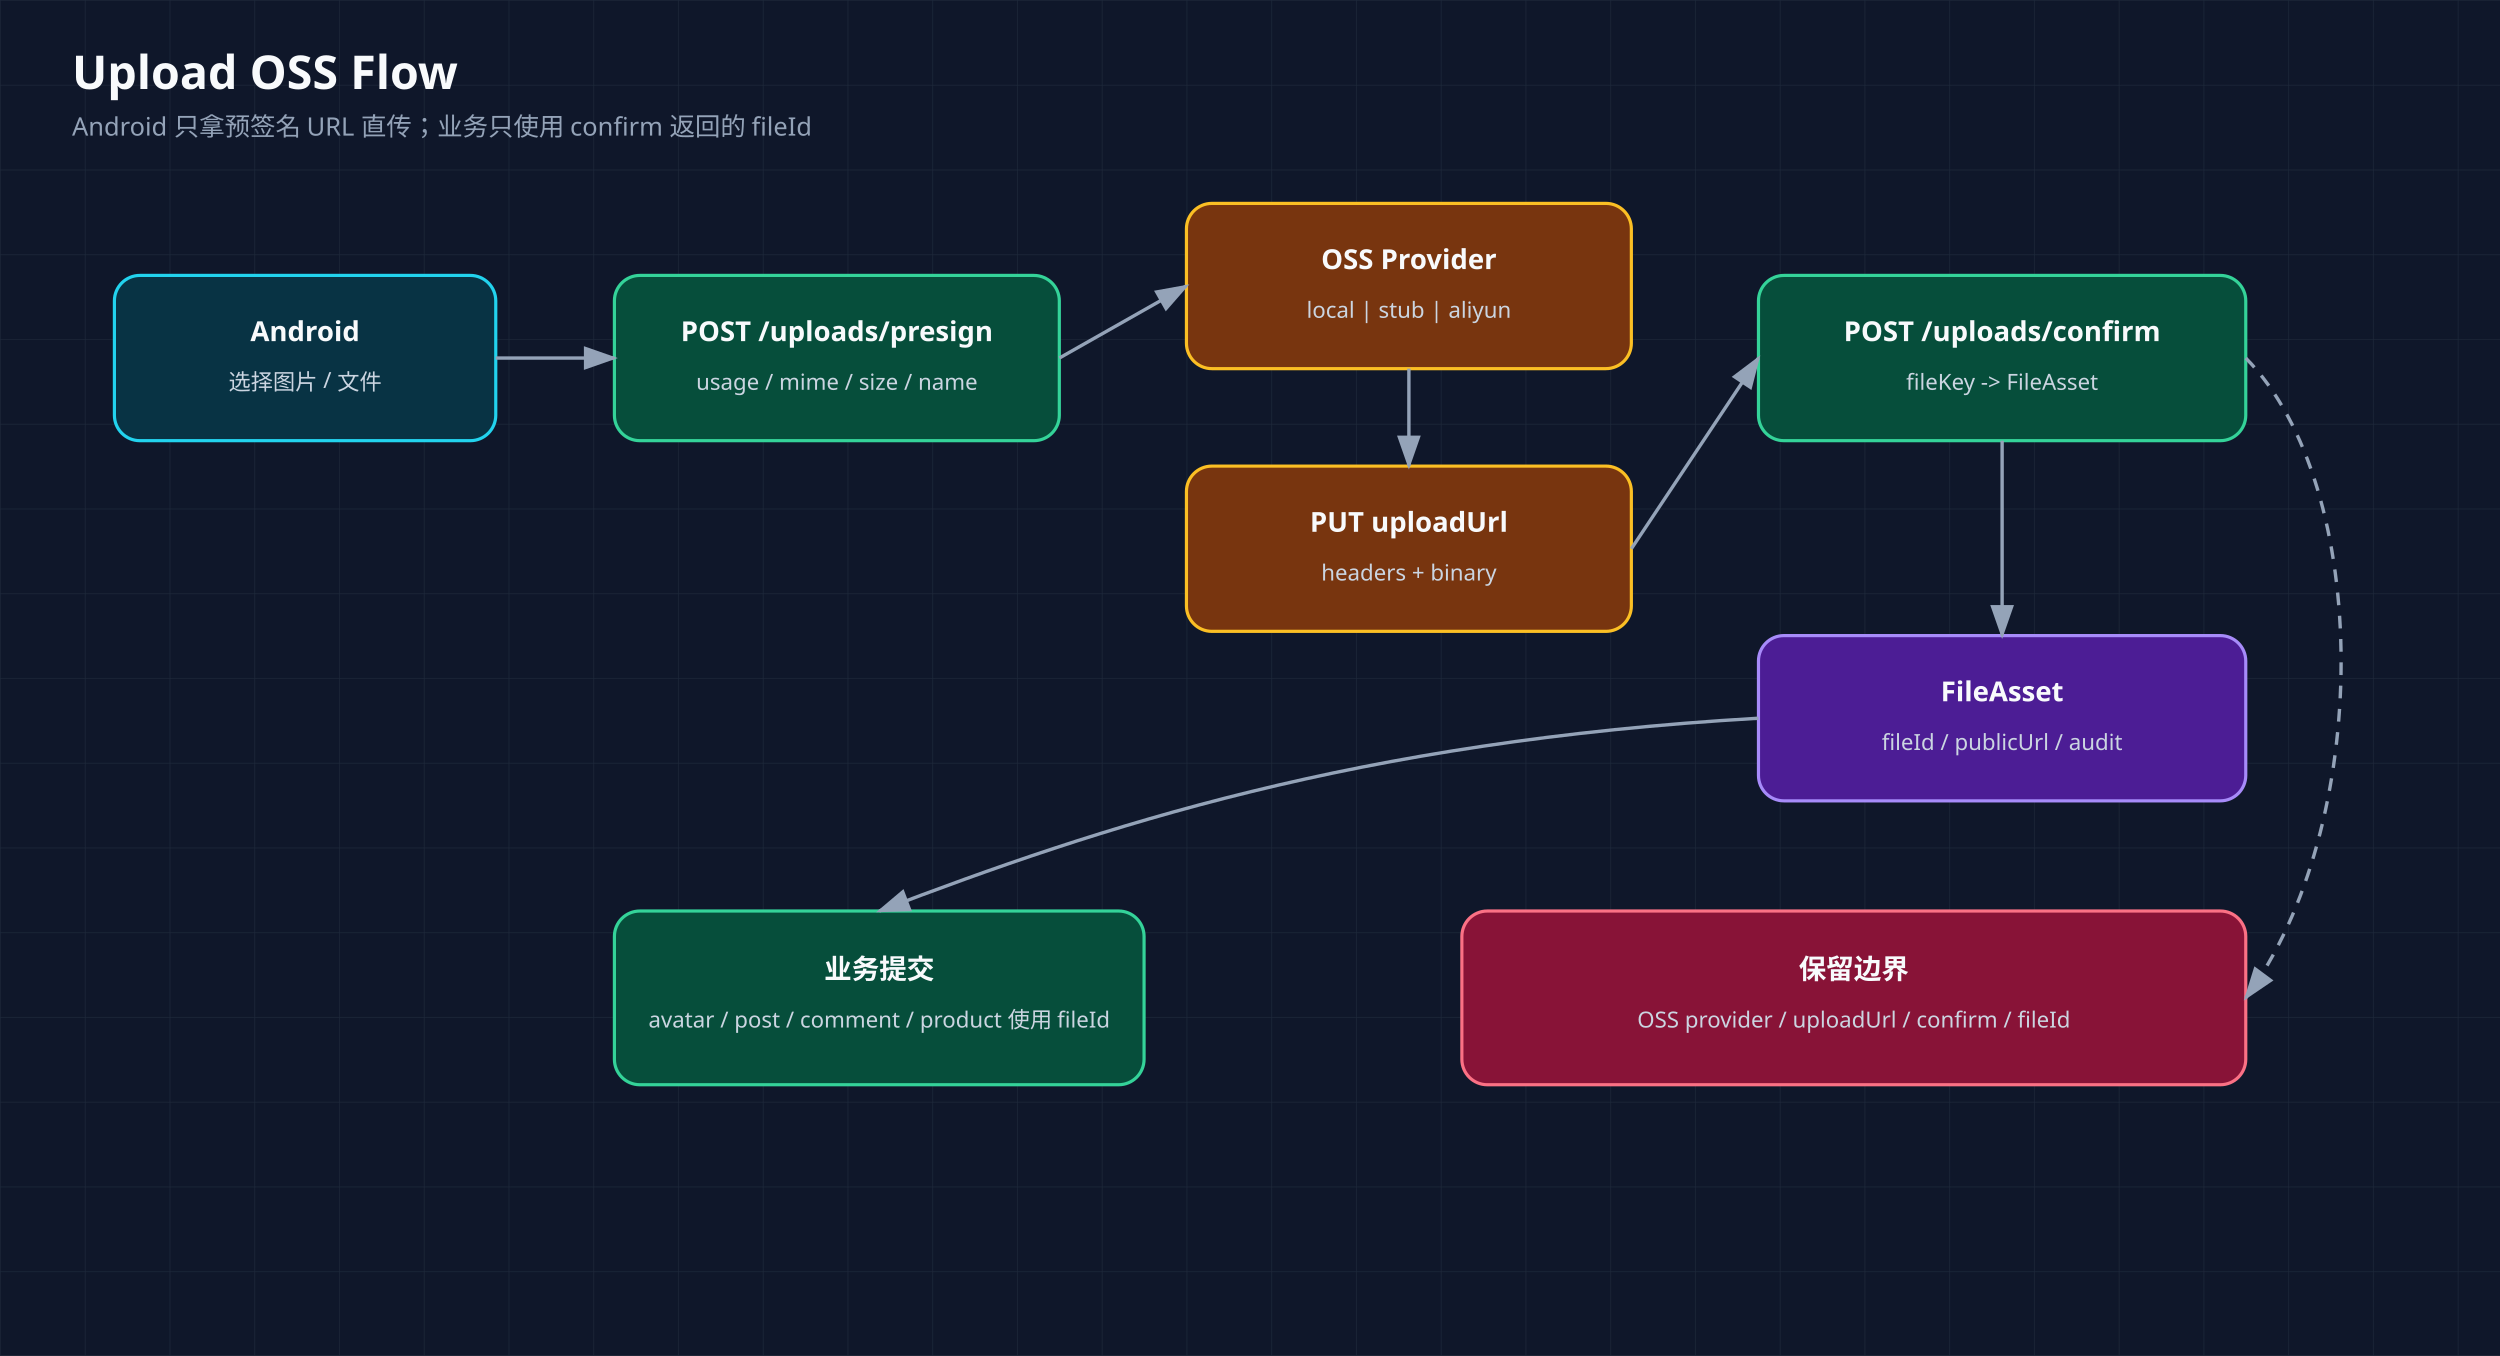
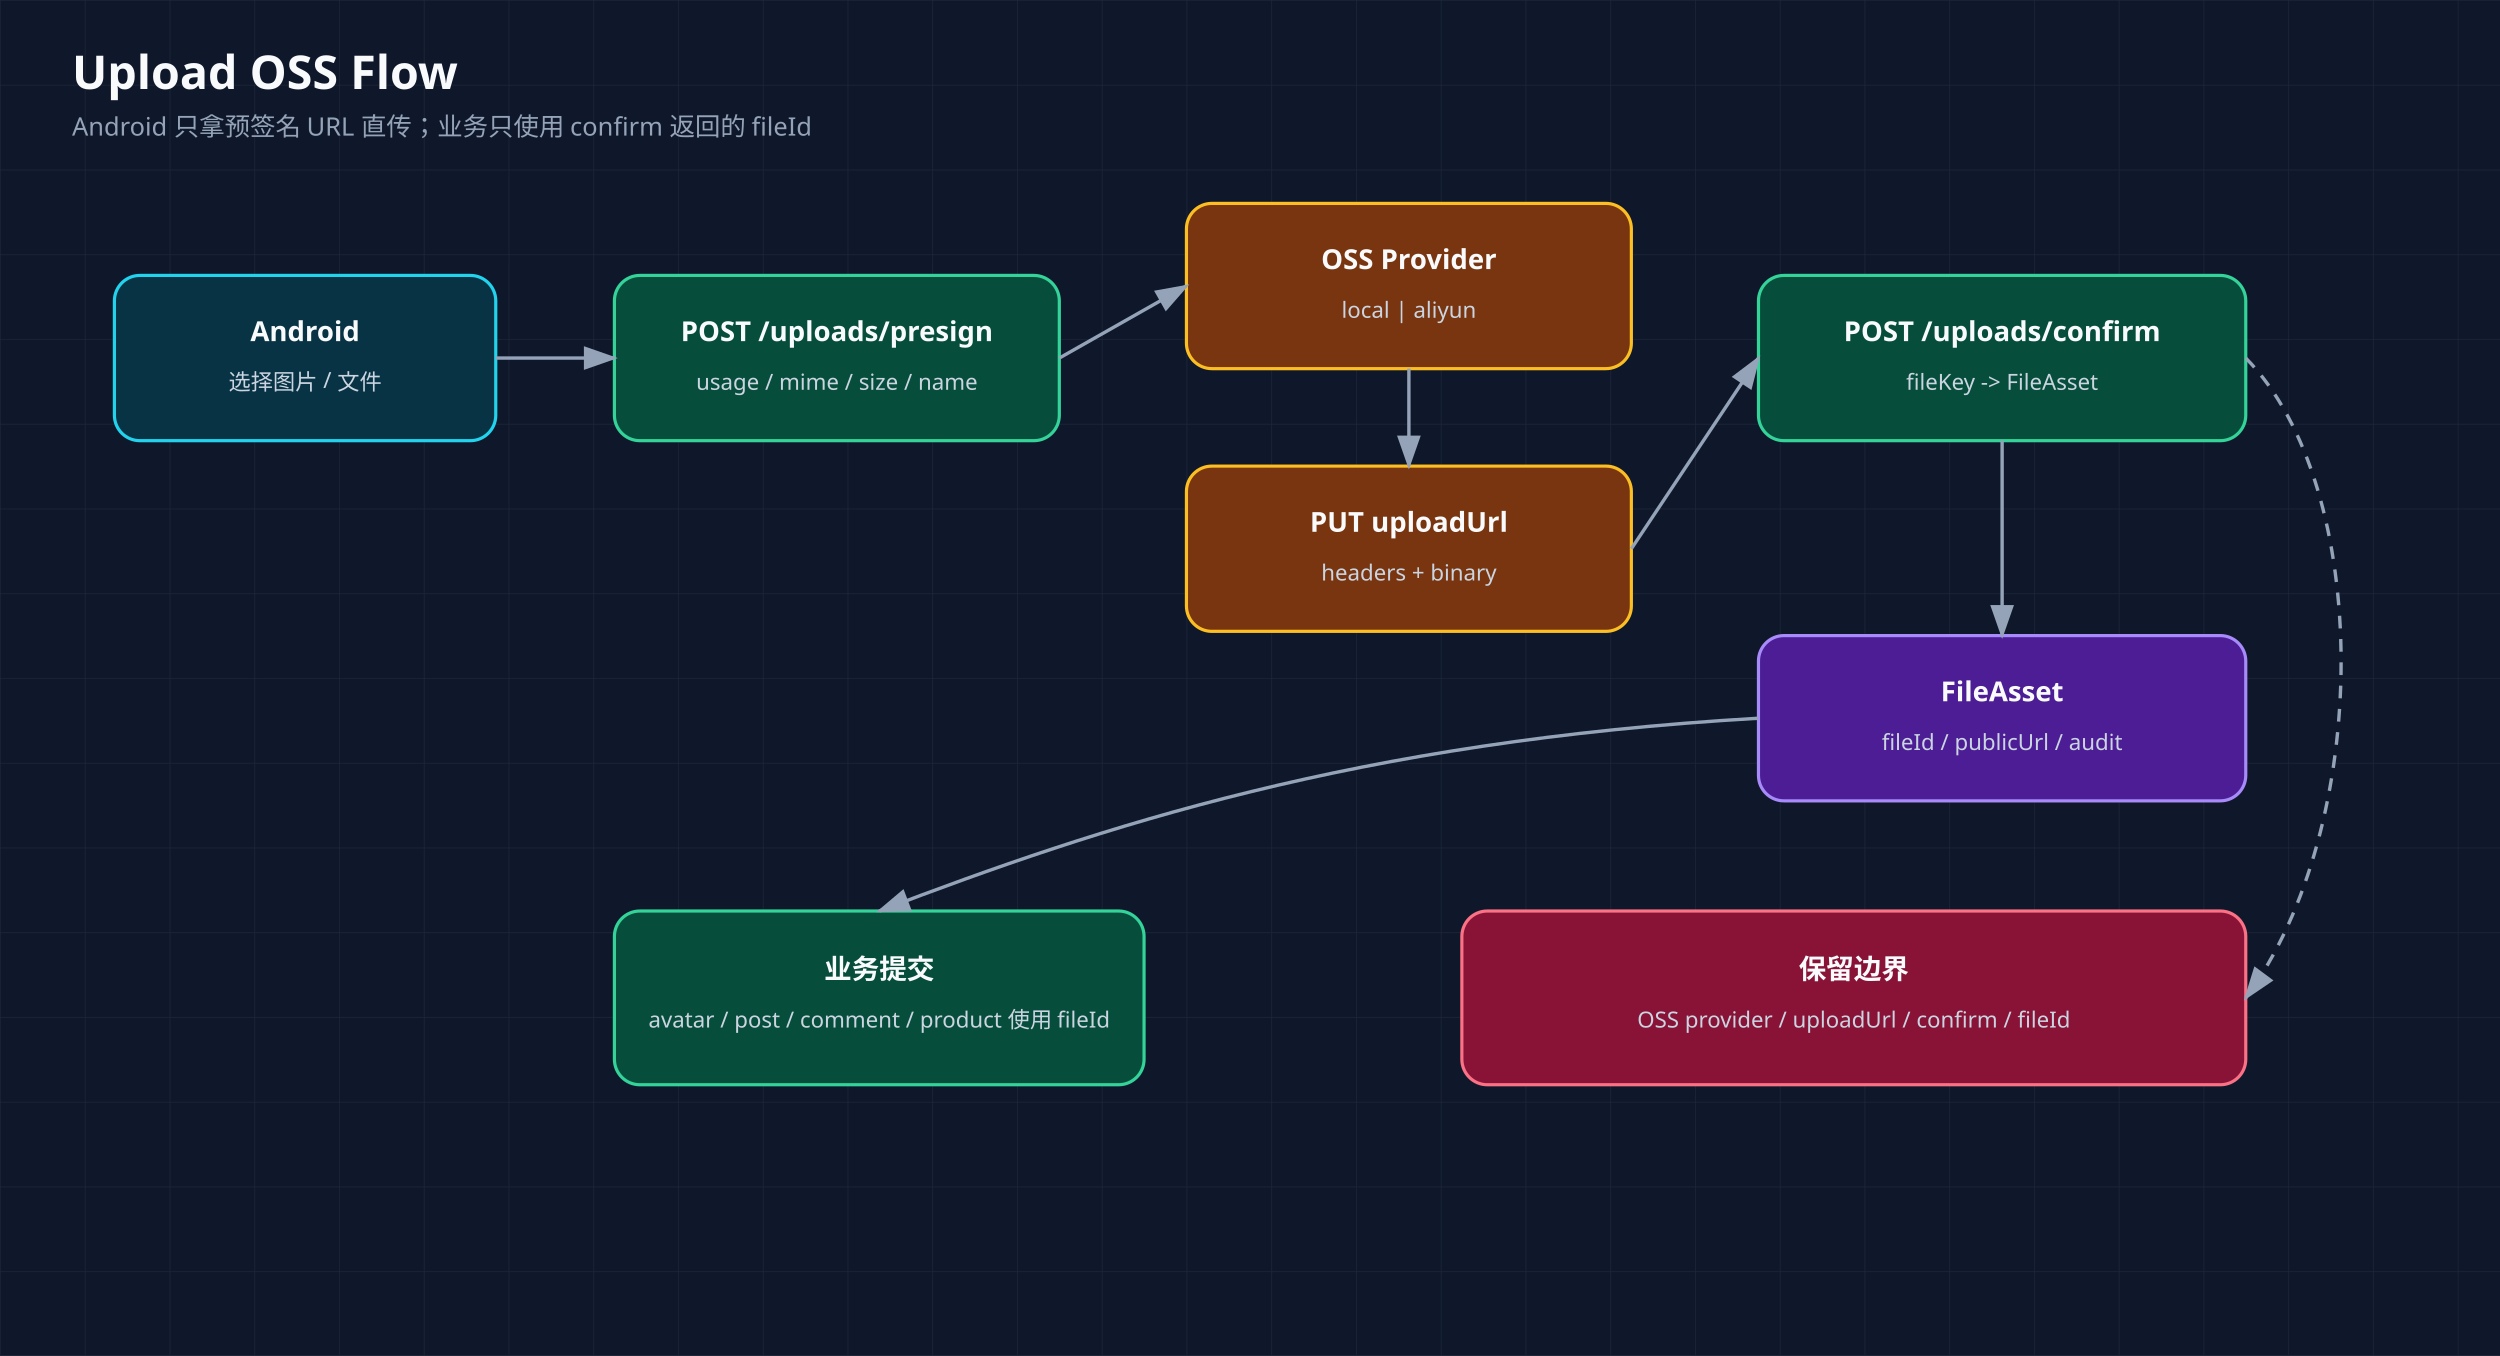
<svg xmlns="http://www.w3.org/2000/svg" viewBox="0 0 1180 640">
  <defs>
    <pattern id="grid" width="40" height="40" patternUnits="userSpaceOnUse">
      <path d="M40 0 L0 0 0 40" fill="none" stroke="#1e293b" stroke-width="0.6" />
    </pattern>
    <marker id="arrow" markerWidth="10" markerHeight="7" refX="9" refY="3.5" orient="auto">
      <polygon points="0 0,10 3.5,0 7" fill="#94a3b8" />
    </marker>
    <style>
      text{font-family:'JetBrains Mono','Noto Sans SC','Microsoft YaHei',sans-serif}
      .title{fill:#f8fafc;font-size:22px;font-weight:700}.note{fill:#94a3b8;font-size:12px}
      .box{rx:12;stroke-width:1.5}.client{fill:#083344;stroke:#22d3ee}.api{fill:#064e3b;stroke:#34d399}.oss{fill:#78350f;stroke:#fbbf24}.data{fill:#4c1d95;stroke:#a78bfa}.warn{fill:#881337;stroke:#fb7185}
      .label{fill:#f8fafc;font-size:13px;font-weight:700}.small{fill:#cbd5e1;font-size:10.5px}.line{stroke:#94a3b8;stroke-width:1.6;fill:none;marker-end:url(#arrow)}.dash{stroke-dasharray:6 5}
    </style>
  </defs>
  <rect width="1180" height="640" fill="#0f172a" />
  <rect width="1180" height="640" fill="url(#grid)" />
  <text x="34" y="42" class="title">Upload OSS Flow</text>
  <text x="34" y="64" class="note">Android 只拿预签名 URL 直传；业务只使用 confirm 返回的 fileId</text>
  <rect x="54" y="130" width="180" height="78" class="box client" />
  <text x="144" y="161" text-anchor="middle" class="label">Android</text>
  <text x="144" y="184" text-anchor="middle" class="small">选择图片 / 文件</text>
  <rect x="290" y="130" width="210" height="78" class="box api" />
  <text x="395" y="161" text-anchor="middle" class="label">POST /uploads/presign</text>
  <text x="395" y="184" text-anchor="middle" class="small">usage / mime / size / name</text>
  <rect x="560" y="96" width="210" height="78" class="box oss" />
  <text x="665" y="127" text-anchor="middle" class="label">OSS Provider</text>
-   <text x="665" y="150" text-anchor="middle" class="small">local | stub | aliyun</text>
+   <text x="665" y="150" text-anchor="middle" class="small">local | aliyun</text>
  <rect x="560" y="220" width="210" height="78" class="box oss" />
  <text x="665" y="251" text-anchor="middle" class="label">PUT uploadUrl</text>
  <text x="665" y="274" text-anchor="middle" class="small">headers + binary</text>
  <rect x="830" y="130" width="230" height="78" class="box api" />
  <text x="945" y="161" text-anchor="middle" class="label">POST /uploads/confirm</text>
  <text x="945" y="184" text-anchor="middle" class="small">fileKey -&gt; FileAsset</text>
  <rect x="830" y="300" width="230" height="78" class="box data" />
  <text x="945" y="331" text-anchor="middle" class="label">FileAsset</text>
  <text x="945" y="354" text-anchor="middle" class="small">fileId / publicUrl / audit</text>
  <rect x="290" y="430" width="250" height="82" class="box api" />
  <text x="415" y="462" text-anchor="middle" class="label">业务提交</text>
  <text x="415" y="485" text-anchor="middle" class="small">avatar / post / comment / product 使用 fileId</text>
  <rect x="690" y="430" width="370" height="82" class="box warn" />
  <text x="875" y="462" text-anchor="middle" class="label">保留边界</text>
  <text x="875" y="485" text-anchor="middle" class="small">OSS provider / uploadUrl / confirm / fileId</text>
  <path d="M234 169 L290 169" class="line" />
  <path d="M500 169 L560 135" class="line" />
  <path d="M665 174 L665 220" class="line" />
  <path d="M770 259 L830 169" class="line" />
  <path d="M945 208 L945 300" class="line" />
  <path d="M830 339 C640 350 520 390 415 430" class="line" />
  <path d="M1060 169 C1120 230 1120 390 1060 471" class="line dash" />
</svg>
